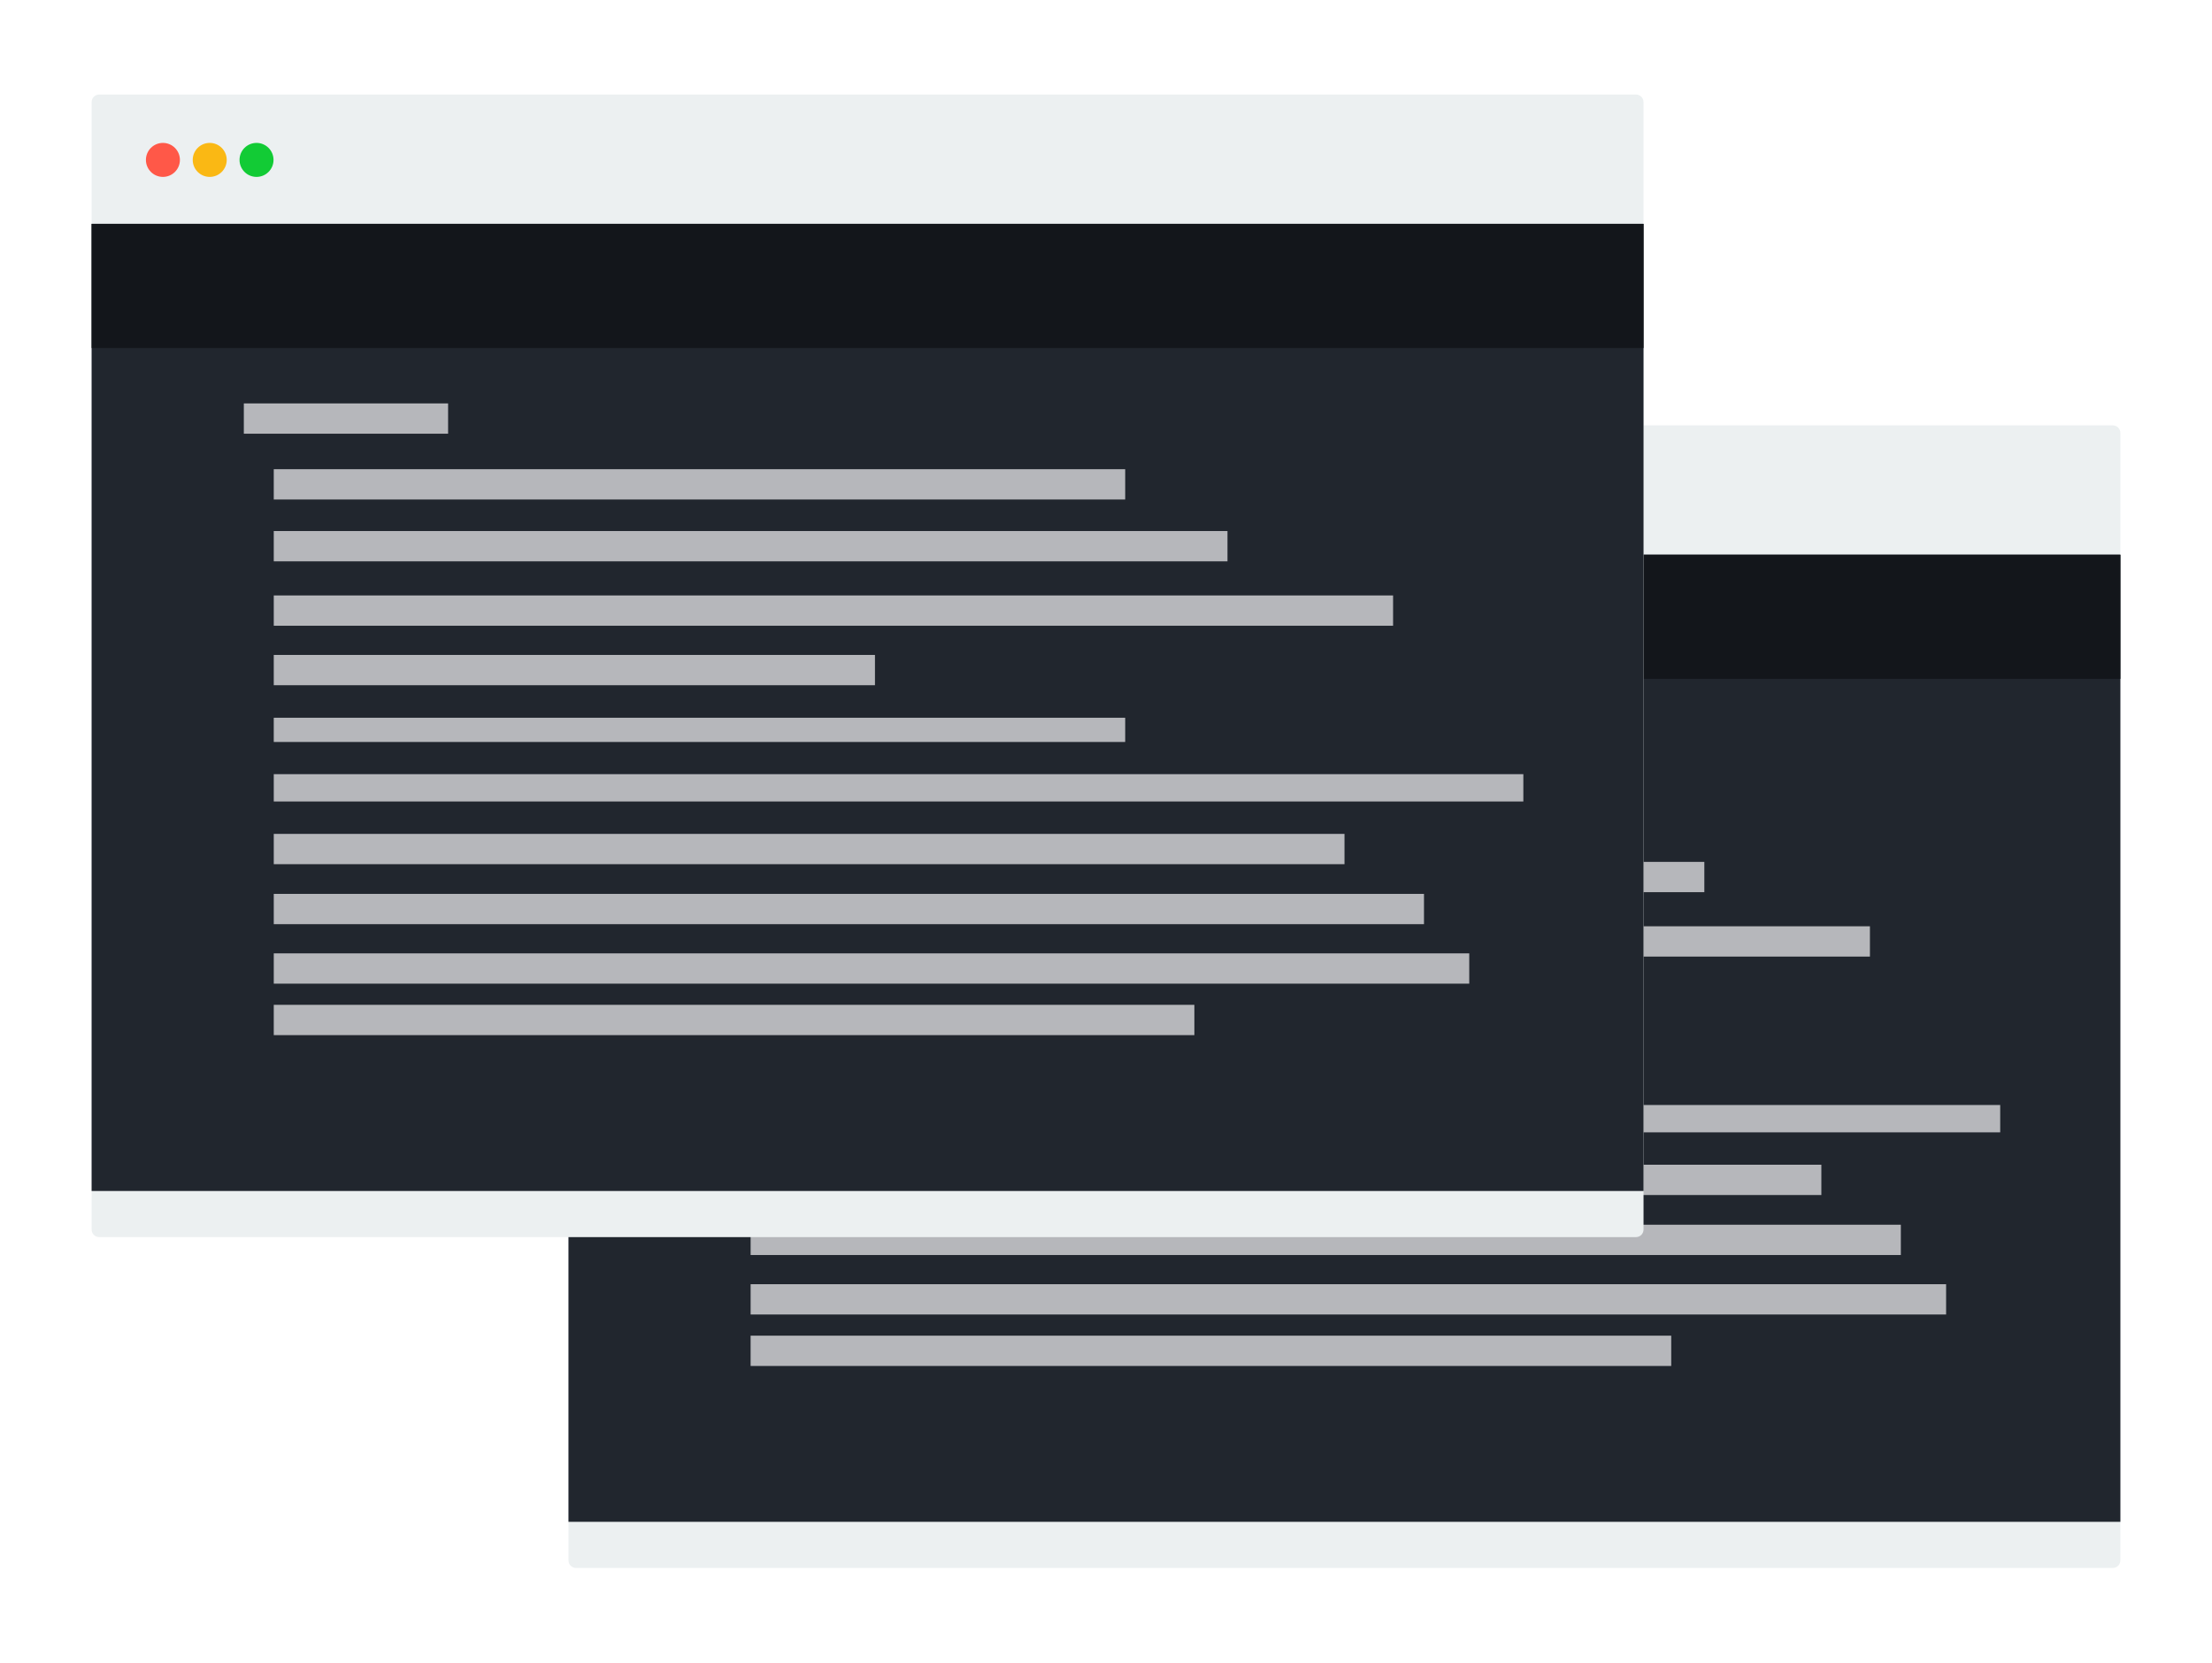
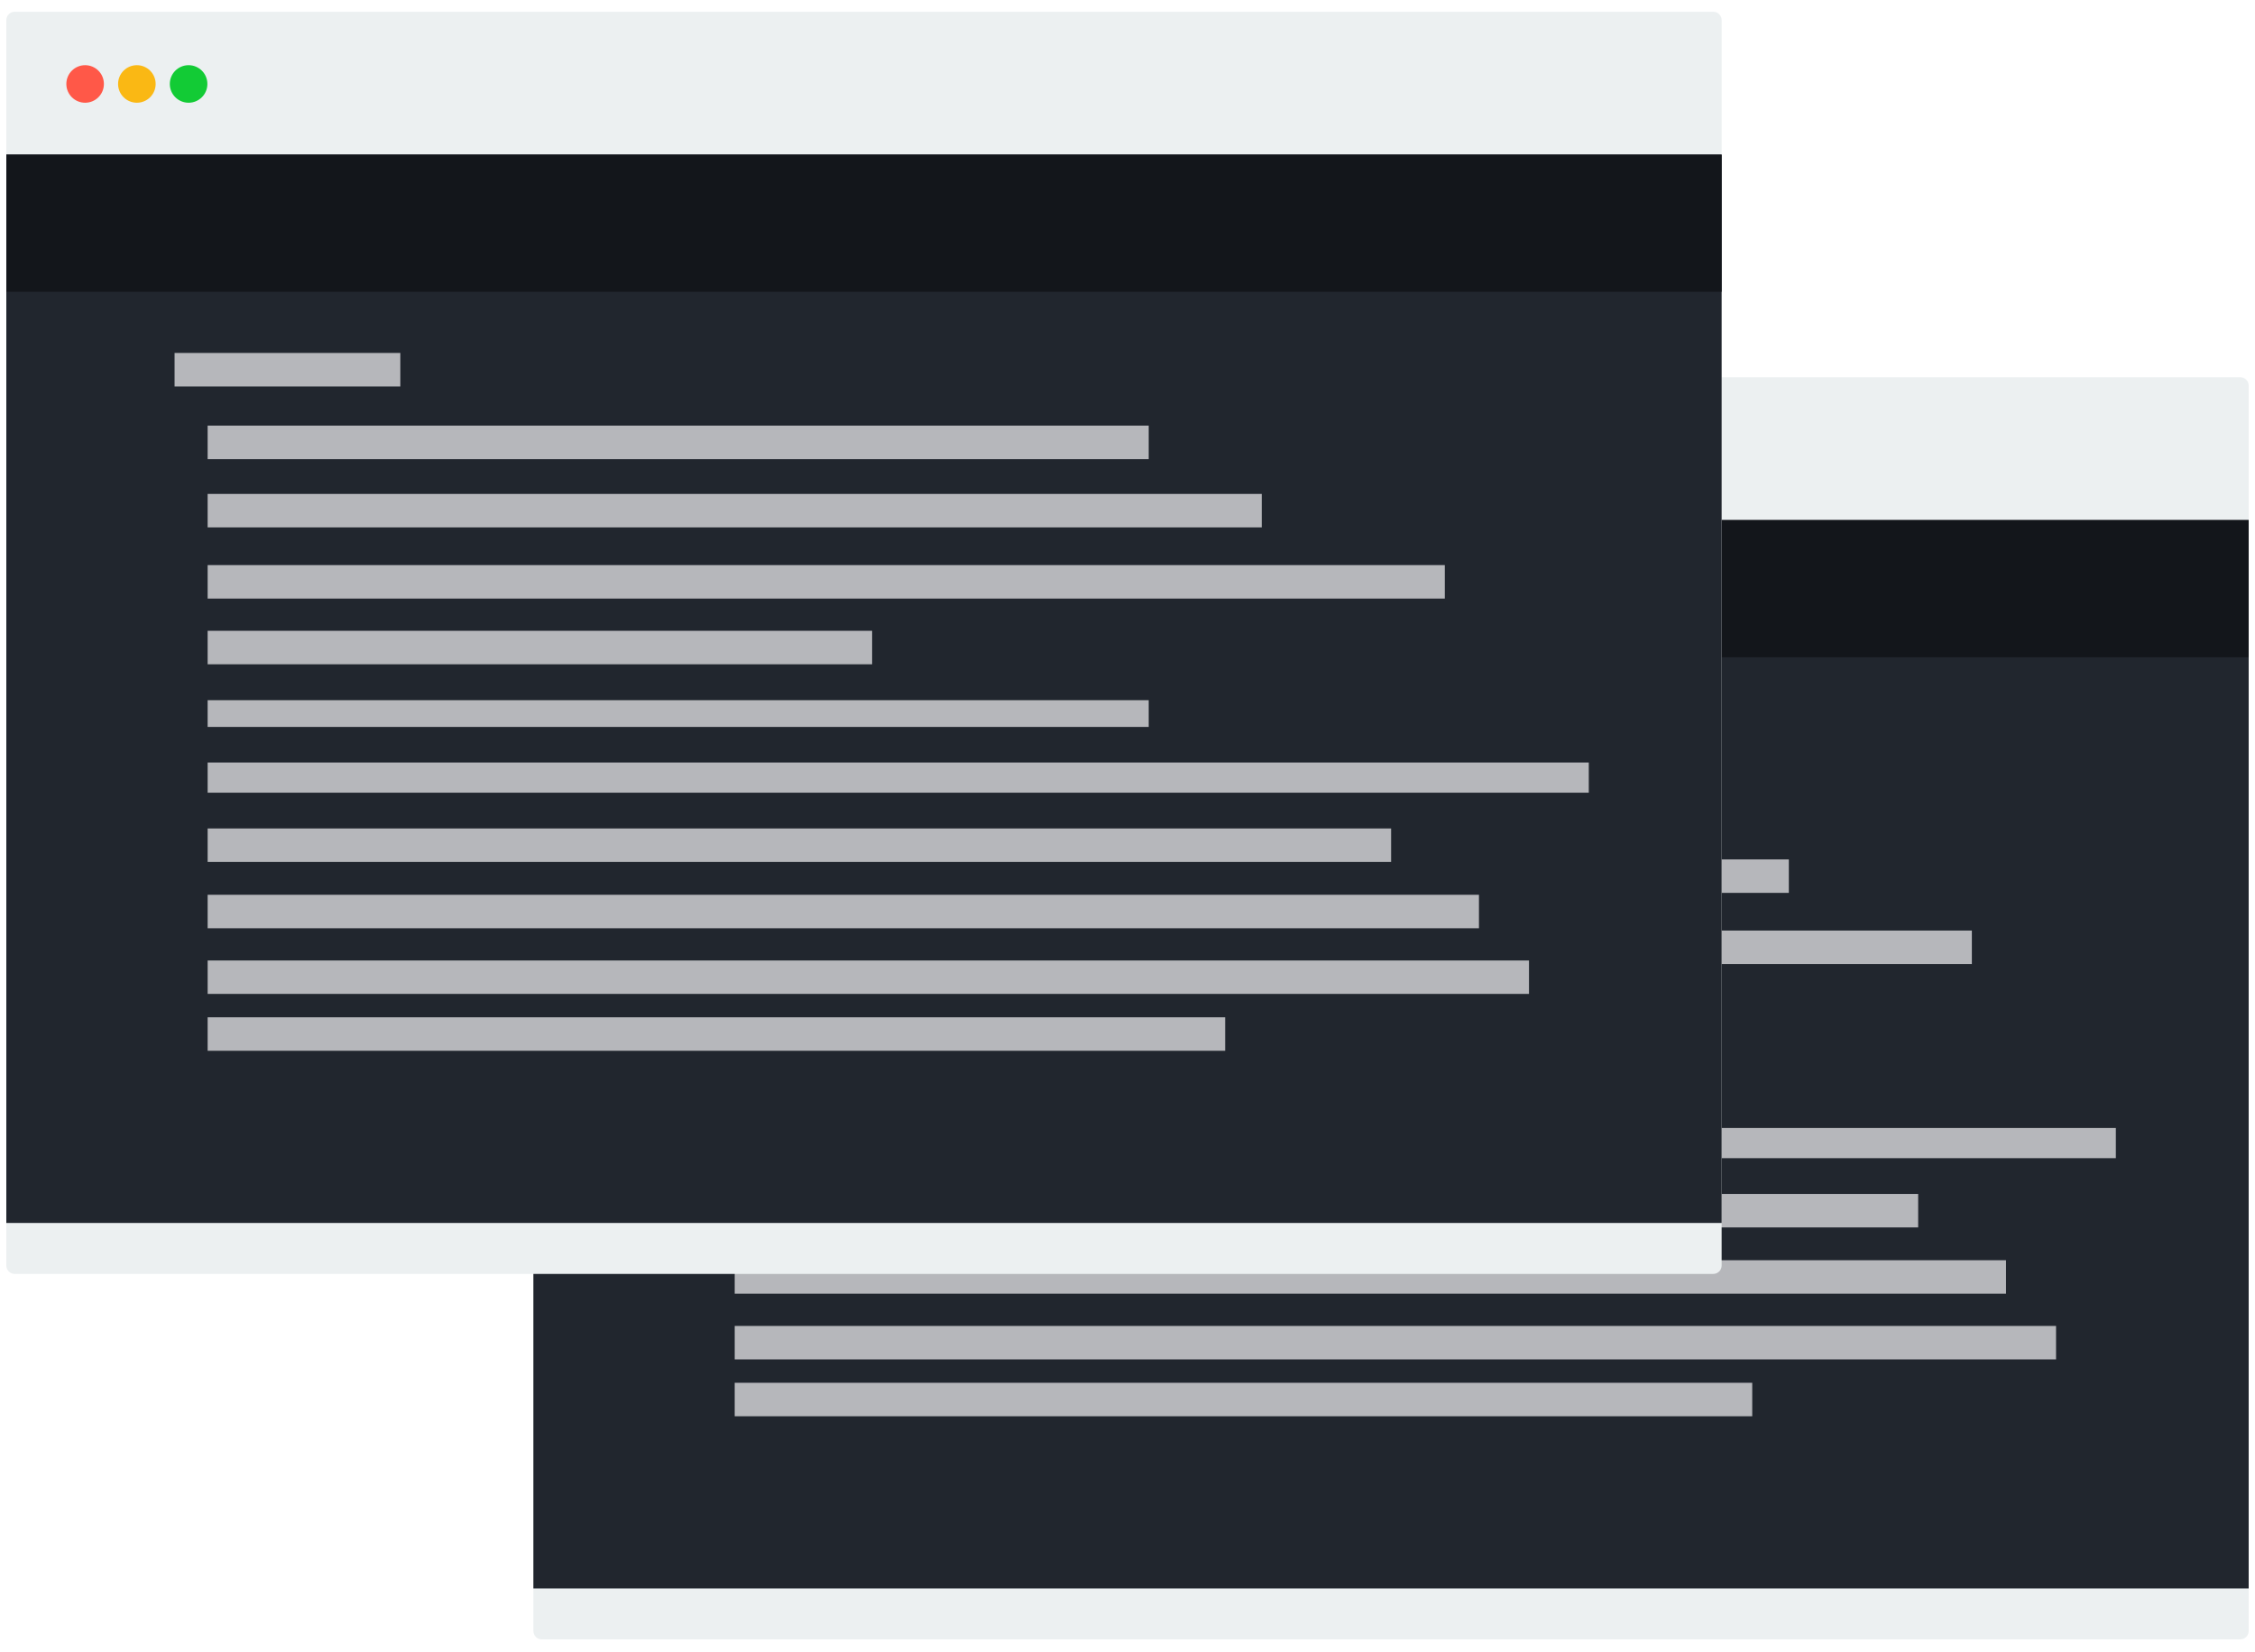
- <svg xmlns="http://www.w3.org/2000/svg" width="1460" height="1097" viewBox="0 0 1460 1097">
-   <path fill="#ECF0F1" d="M375.207 1029.617c0 2.762 2.239 5 5 5h1014.325c2.762 0 5-2.238 5-5v-743.929c0-2.761-2.238-5-5-5h-1014.325c-2.761 0-5 2.239-5 5v743.929z" />
-   <path fill="#21262E" d="M375.207 366.013h1024.325v638.167h-1024.325z" />
-   <path fill="#13161B" d="M375.207 366.013h1024.325v81.944h-1024.325z" />
-   <path fill="#B6B7BB" d="M495.431 568.713h629.494v19.992h-629.494zM495.431 527.909h561.979v19.992h-561.979zM495.434 611.213h738.788v19.992h-738.788zM495.431 650.463h396.813v19.992h-396.813zM495.428 691.91h561.979v15.99h-561.979zM495.434 729.139h824.771v18.039h-824.771zM495.434 768.549h706.729v19.992h-706.729zM495.434 808.135h759.189v19.992h-759.189zM495.438 847.386h789.062v19.99h-789.062zM495.431 881.346h607.638v19.992h-607.638z" />
-   <path fill="#ECF0F1" d="M60.468 811.312c0 2.762 2.239 5 5 5h1014.325c2.762 0 5-2.238 5-5v-743.929c0-2.761-2.238-5-5-5h-1014.325c-2.761 0-5 2.239-5 5v743.929z" />
-   <path fill="#21262E" d="M60.468 147.708h1024.325v638.17h-1024.325z" />
-   <path fill="#13161B" d="M60.468 147.708h1024.325v81.944h-1024.325z" />
-   <path fill="#FAB814" d="M149.645 105.516c0 6.193-5.024 11.214-11.221 11.214-6.193 0-11.217-5.021-11.217-11.214 0-6.199 5.023-11.22 11.217-11.22 6.196-.001 11.221 5.02 11.221 11.22z" />
-   <path fill="#FF5848" d="M118.748 105.516c0 6.193-5.023 11.214-11.217 11.214-6.194 0-11.218-5.021-11.218-11.214 0-6.199 5.024-11.22 11.218-11.22s11.217 5.02 11.217 11.22z" />
-   <path fill="#12CB35" d="M180.537 105.516c0 6.193-5.023 11.214-11.22 11.214-6.193 0-11.217-5.021-11.217-11.214 0-6.199 5.023-11.22 11.217-11.22 6.197-.001 11.22 5.02 11.22 11.22z" />
-   <g fill="#B6B7BB">
-     <path d="M160.938 266.192h134.824v19.992h-134.824zM180.691 350.408h629.494v19.992h-629.494zM180.691 309.604h561.976v19.992h-561.976zM180.694 392.908h738.791v19.992h-738.791zM180.691 432.158h396.813v19.992h-396.813zM180.688 473.605h561.979v15.987h-561.979zM180.694 510.834h824.768v18.04h-824.768zM180.694 550.244h706.728v19.992h-706.728zM180.694 589.83h759.189v19.992h-759.189zM180.697 629.081h789.061v19.99h-789.061zM180.691 663.041h607.635v19.992h-607.635z" />
+ <svg xmlns="http://www.w3.org/2000/svg" version="1.1" id="Layer_1" x="0px" y="0px" width="725px" height="531px" viewBox="367.5 0 725 531" enable-background="new 367.5 0 725 531" xml:space="preserve">
+   <g>
+     <path fill="#ECF0F1" d="M538.983,524.529c0,1.486,1.205,2.691,2.692,2.691h546.102c1.486,0,2.691-1.205,2.691-2.691V124.005   c0-1.487-1.205-2.692-2.691-2.692H541.676c-1.487,0-2.692,1.205-2.692,2.692V524.529L538.983,524.529z" />
+     <path fill="#21262E" d="M538.983,167.251h551.485v343.583H538.983V167.251z" />
+     <path fill="#13161B" d="M538.983,167.251h551.485v44.117H538.983V167.251z" />
+     <path fill="#B6B7BB" d="M603.711,276.383h338.912v10.764H603.711V276.383z M603.711,254.414h302.562v10.764H603.711V254.414z    M603.712,299.264h397.755v10.764H603.712V299.264z M603.711,320.396H817.35v10.764H603.711V320.396z M603.709,342.711h302.564   v8.609H603.709V342.711z M603.712,362.754h444.048v9.713H603.712V362.754z M603.712,383.973h380.495v10.764H603.712V383.973z    M603.712,405.285h408.739v10.764H603.712V405.285z M603.714,426.417h424.823v10.763H603.714V426.417z M603.711,444.701h327.146   v10.764H603.711V444.701z" />
+     <path fill="#ECF0F1" d="M369.531,406.996c0,1.486,1.205,2.691,2.691,2.691h546.102c1.488,0,2.693-1.205,2.693-2.691V6.472   c0-1.487-1.205-2.692-2.693-2.692H372.223c-1.486,0-2.691,1.206-2.691,2.692V406.996L369.531,406.996z" />
+     <path fill="#21262E" d="M369.531,49.718h551.486v343.584H369.531V49.718z" />
+     <path fill="#13161B" d="M369.531,49.718h551.486v44.117H369.531V49.718z" />
+     <path fill="#FAB814" d="M417.543,27.002c0,3.334-2.705,6.037-6.041,6.037c-3.334,0-6.039-2.703-6.039-6.037   c0-3.338,2.704-6.041,6.039-6.041C414.838,20.961,417.543,23.664,417.543,27.002z" />
+     <path fill="#FF5848" d="M400.908,27.002c0,3.334-2.704,6.037-6.039,6.037s-6.039-2.703-6.039-6.037   c0-3.338,2.704-6.041,6.039-6.041S400.908,23.664,400.908,27.002z" />
+     <path fill="#12CB35" d="M434.175,27.002c0,3.334-2.704,6.037-6.041,6.037c-3.334,0-6.038-2.703-6.038-6.037   c0-3.338,2.704-6.041,6.038-6.041C431.471,20.961,434.175,23.664,434.175,27.002z" />
+     <g>
+       <path fill="#B6B7BB" d="M423.623,113.508h72.588v10.764h-72.588V113.508z M434.258,158.85H773.17v10.763H434.258V158.85z     M434.258,136.881H736.82v10.764H434.258V136.881z M434.26,181.73h397.758v10.764H434.26V181.73z M434.258,202.862h213.64v10.764    h-213.64V202.862z M434.256,225.178H736.82v8.606H434.256V225.178z M434.26,245.221h444.047v9.713H434.26V245.221z     M434.26,266.439h380.494v10.764H434.26V266.439z M434.26,287.752h408.738v10.764H434.26V287.752z M434.261,308.885h424.823    v10.762H434.262L434.261,308.885z M434.258,327.168h327.145v10.764H434.258V327.168z" />
+     </g>
  </g>
</svg>
